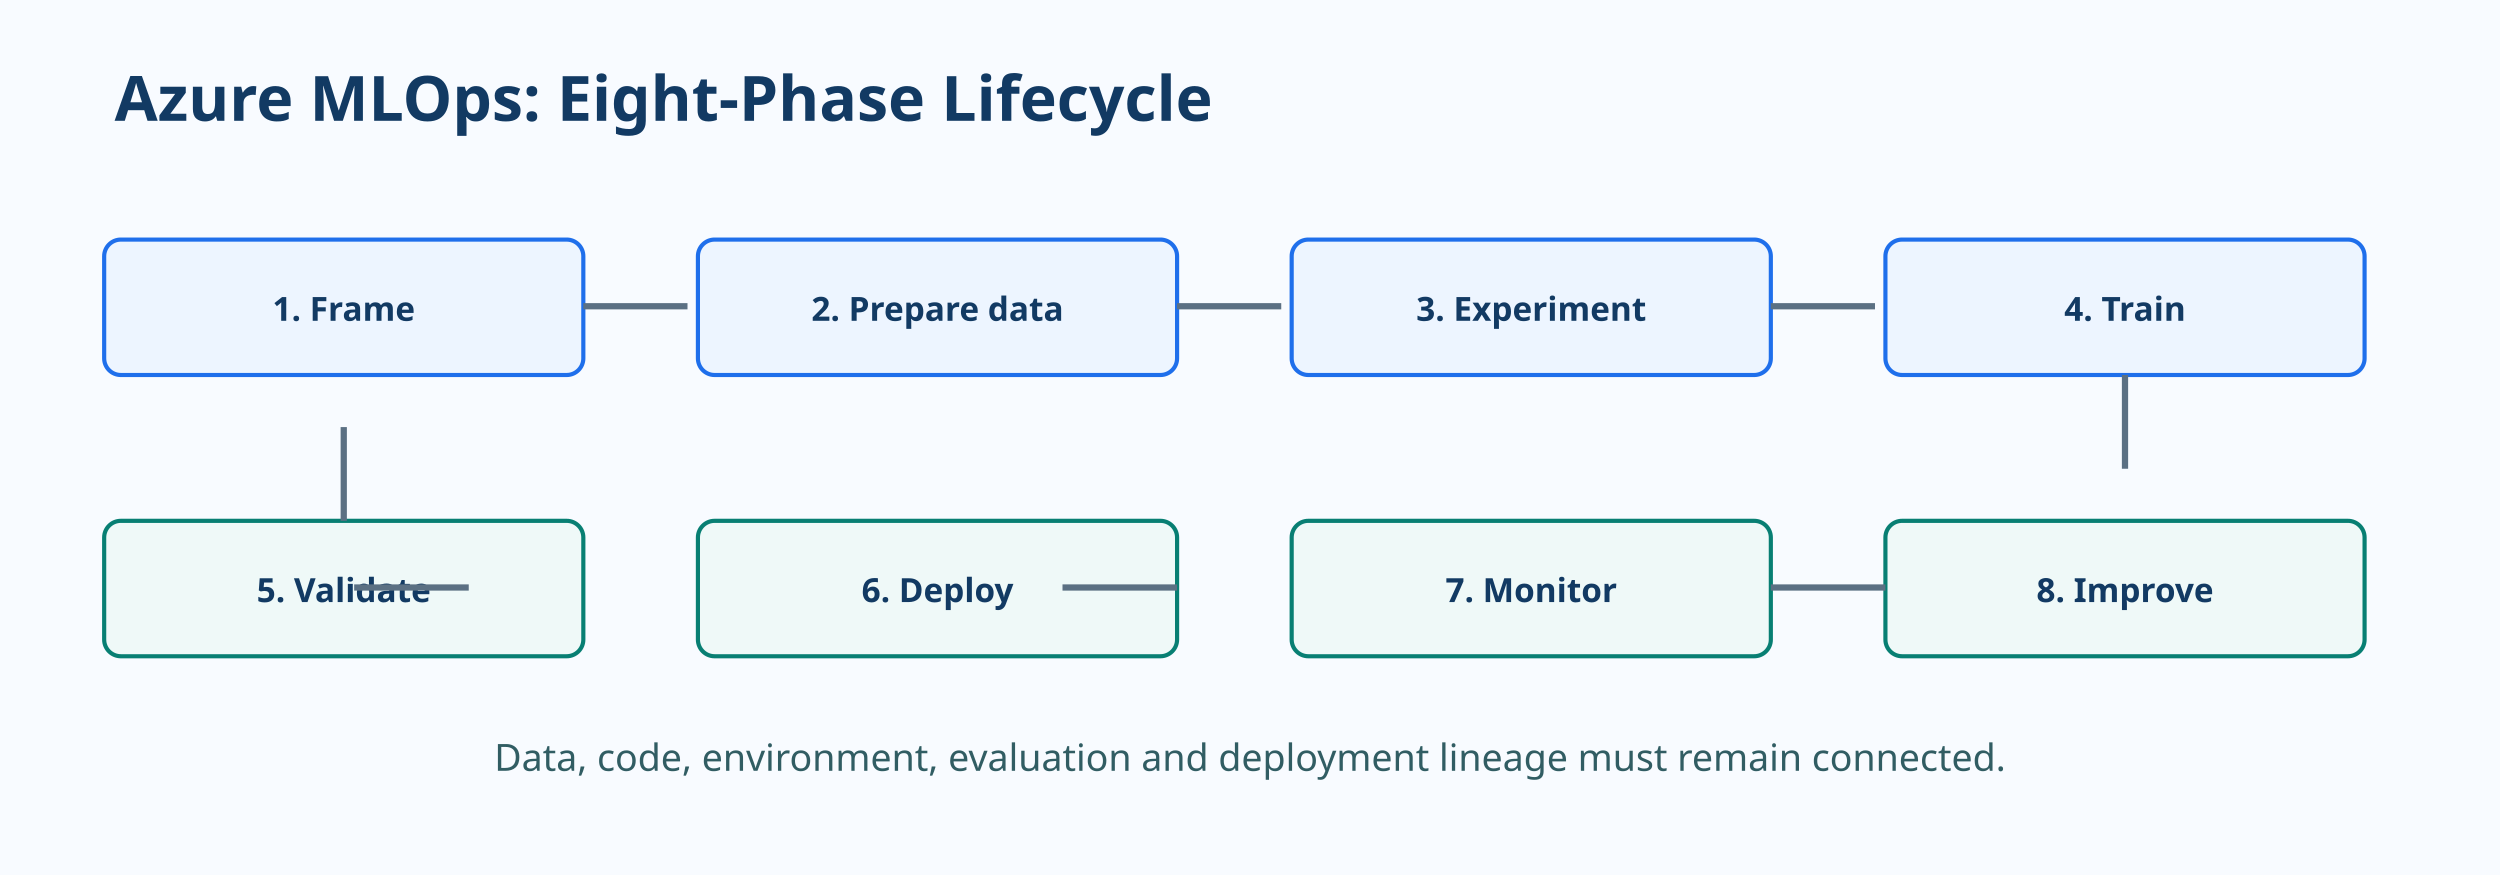
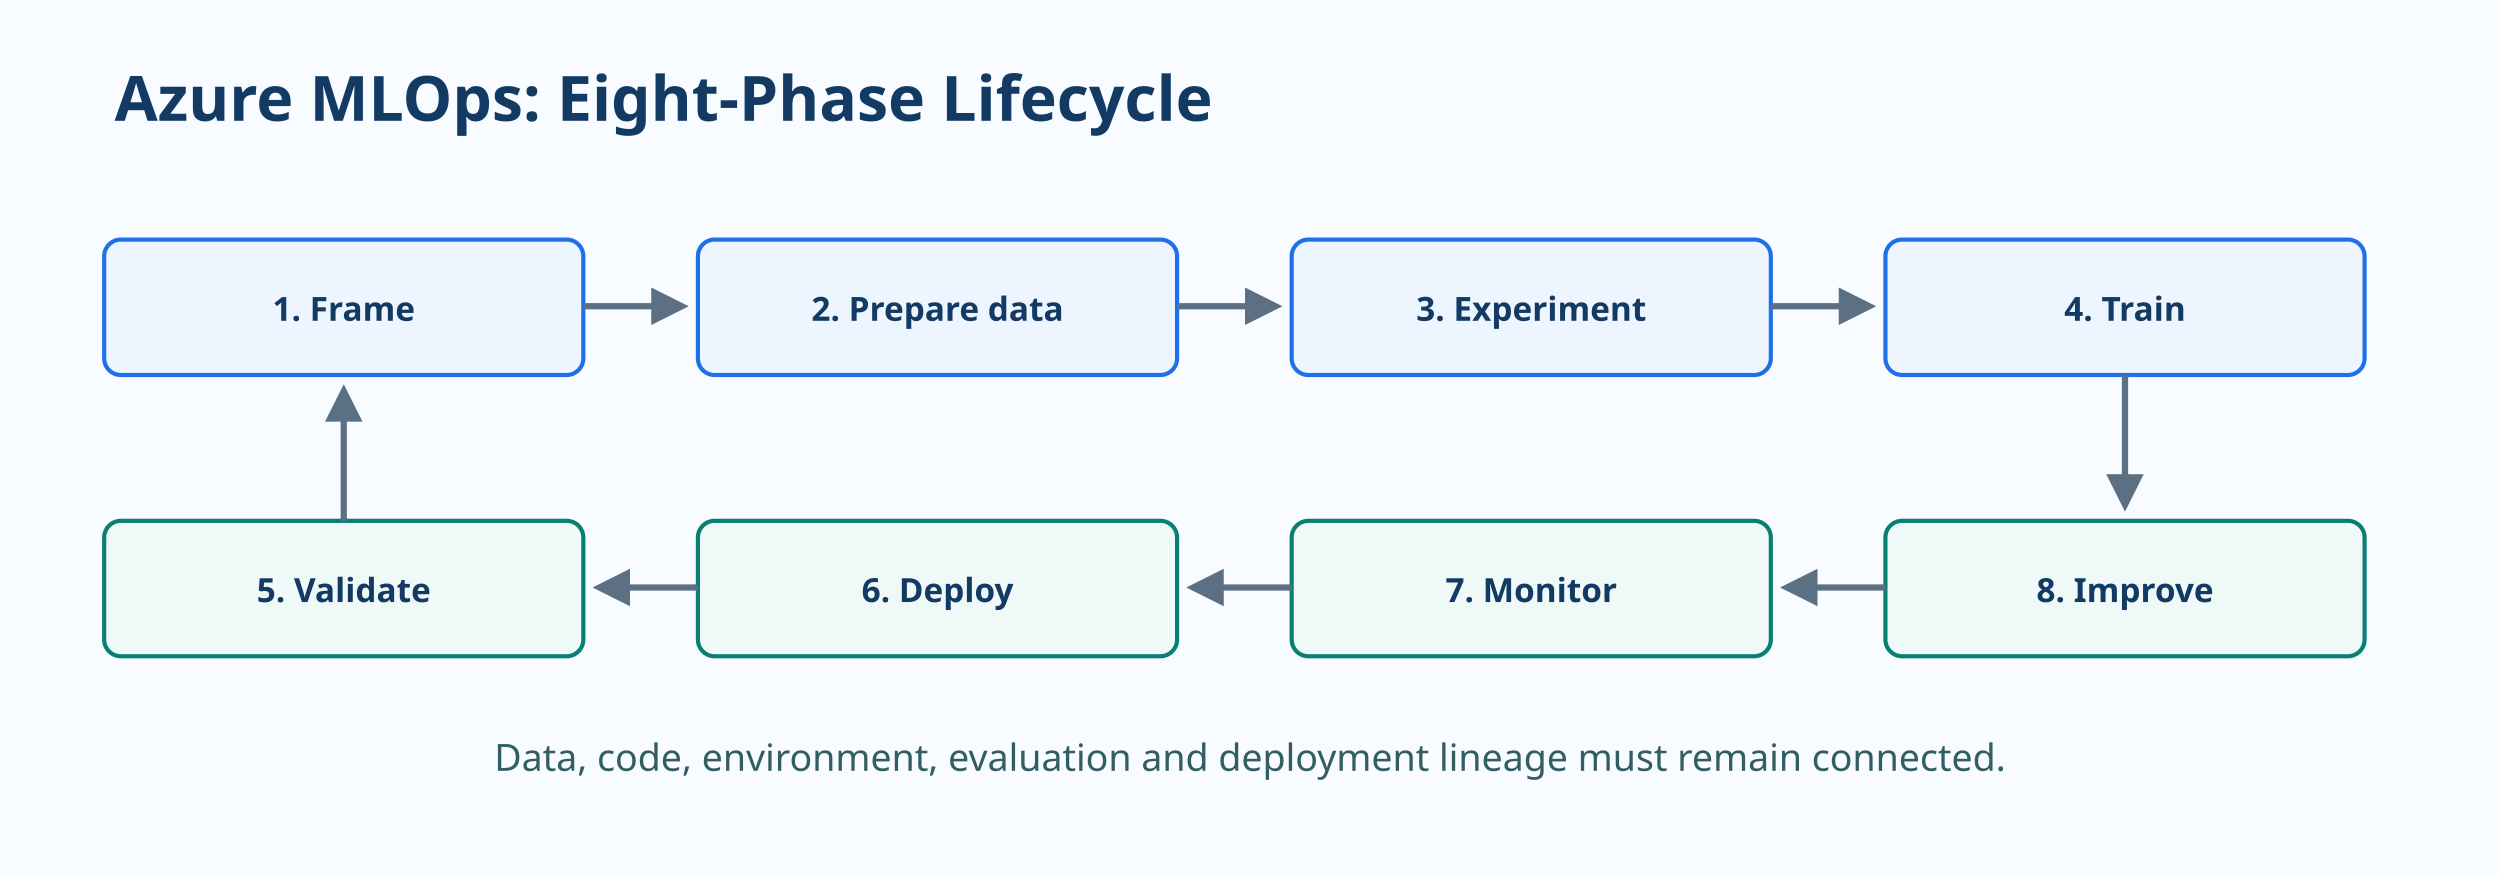
<svg xmlns="http://www.w3.org/2000/svg" viewBox="0 0 1200 420" role="img" aria-label="Eight-phase Azure MLOps lifecycle">
+   <defs>
+     <marker id="phase-arrow" viewBox="0 0 10 10" refX="8" refY="5" markerWidth="6" markerHeight="6" orient="auto-start-reverse">
+       <path d="M 0 0 L 10 5 L 0 10 z" fill="#5b7083" />
+     </marker>
+   </defs>
  <rect width="1200" height="420" fill="#f8fbff" />
  <text x="55" y="58" fill="#123a63" font-family="Segoe UI, sans-serif" font-size="30" font-weight="700">Azure MLOps: Eight-Phase Lifecycle</text>
  <g font-family="Segoe UI, sans-serif" font-size="16" font-weight="700" text-anchor="middle">
    <g fill="#edf5ff" stroke="#1f6feb" stroke-width="2">
      <rect x="50" y="115" width="230" height="65" rx="8" />
      <rect x="335" y="115" width="230" height="65" rx="8" />
      <rect x="620" y="115" width="230" height="65" rx="8" />
      <rect x="905" y="115" width="230" height="65" rx="8" />
    </g>
    <g fill="#eff9f8" stroke="#087f73" stroke-width="2">
      <rect x="50" y="250" width="230" height="65" rx="8" />
      <rect x="335" y="250" width="230" height="65" rx="8" />
      <rect x="620" y="250" width="230" height="65" rx="8" />
      <rect x="905" y="250" width="230" height="65" rx="8" />
    </g>
    <g fill="#123a63">
      <text x="165" y="154">1. Frame</text>
      <text x="450" y="154">2. Prepare data</text>
      <text x="735" y="154">3. Experiment</text>
      <text x="1020" y="154">4. Train</text>
      <text x="165" y="289">5. Validate</text>
      <text x="450" y="289">6. Deploy</text>
      <text x="735" y="289">7. Monitor</text>
      <text x="1020" y="289">8. Improve</text>
    </g>
  </g>
-   <path d="M280 147h50m235 0h50m235 0h50M1020 180v45M905 282h-55m-285 0h-55m-285 0h-55M165 250v-45" fill="none" stroke="#5b7083" stroke-width="3" />
+   <g fill="none" stroke="#5b7083" stroke-width="3" marker-end="url(#phase-arrow)">
+     <path d="M280 147H327" />
+     <path d="M565 147H612" />
+     <path d="M850 147H897" />
+     <path d="M1020 180V242" />
+     <path d="M905 282H858" />
+     <path d="M620 282H573" />
+     <path d="M335 282H288" />
+     <path d="M165 250V188" />
+   </g>
  <text x="600" y="370" text-anchor="middle" fill="#315d63" font-family="Segoe UI, sans-serif" font-size="18">Data, code, environment, evaluation and deployment lineage must remain connected.</text>
</svg>
